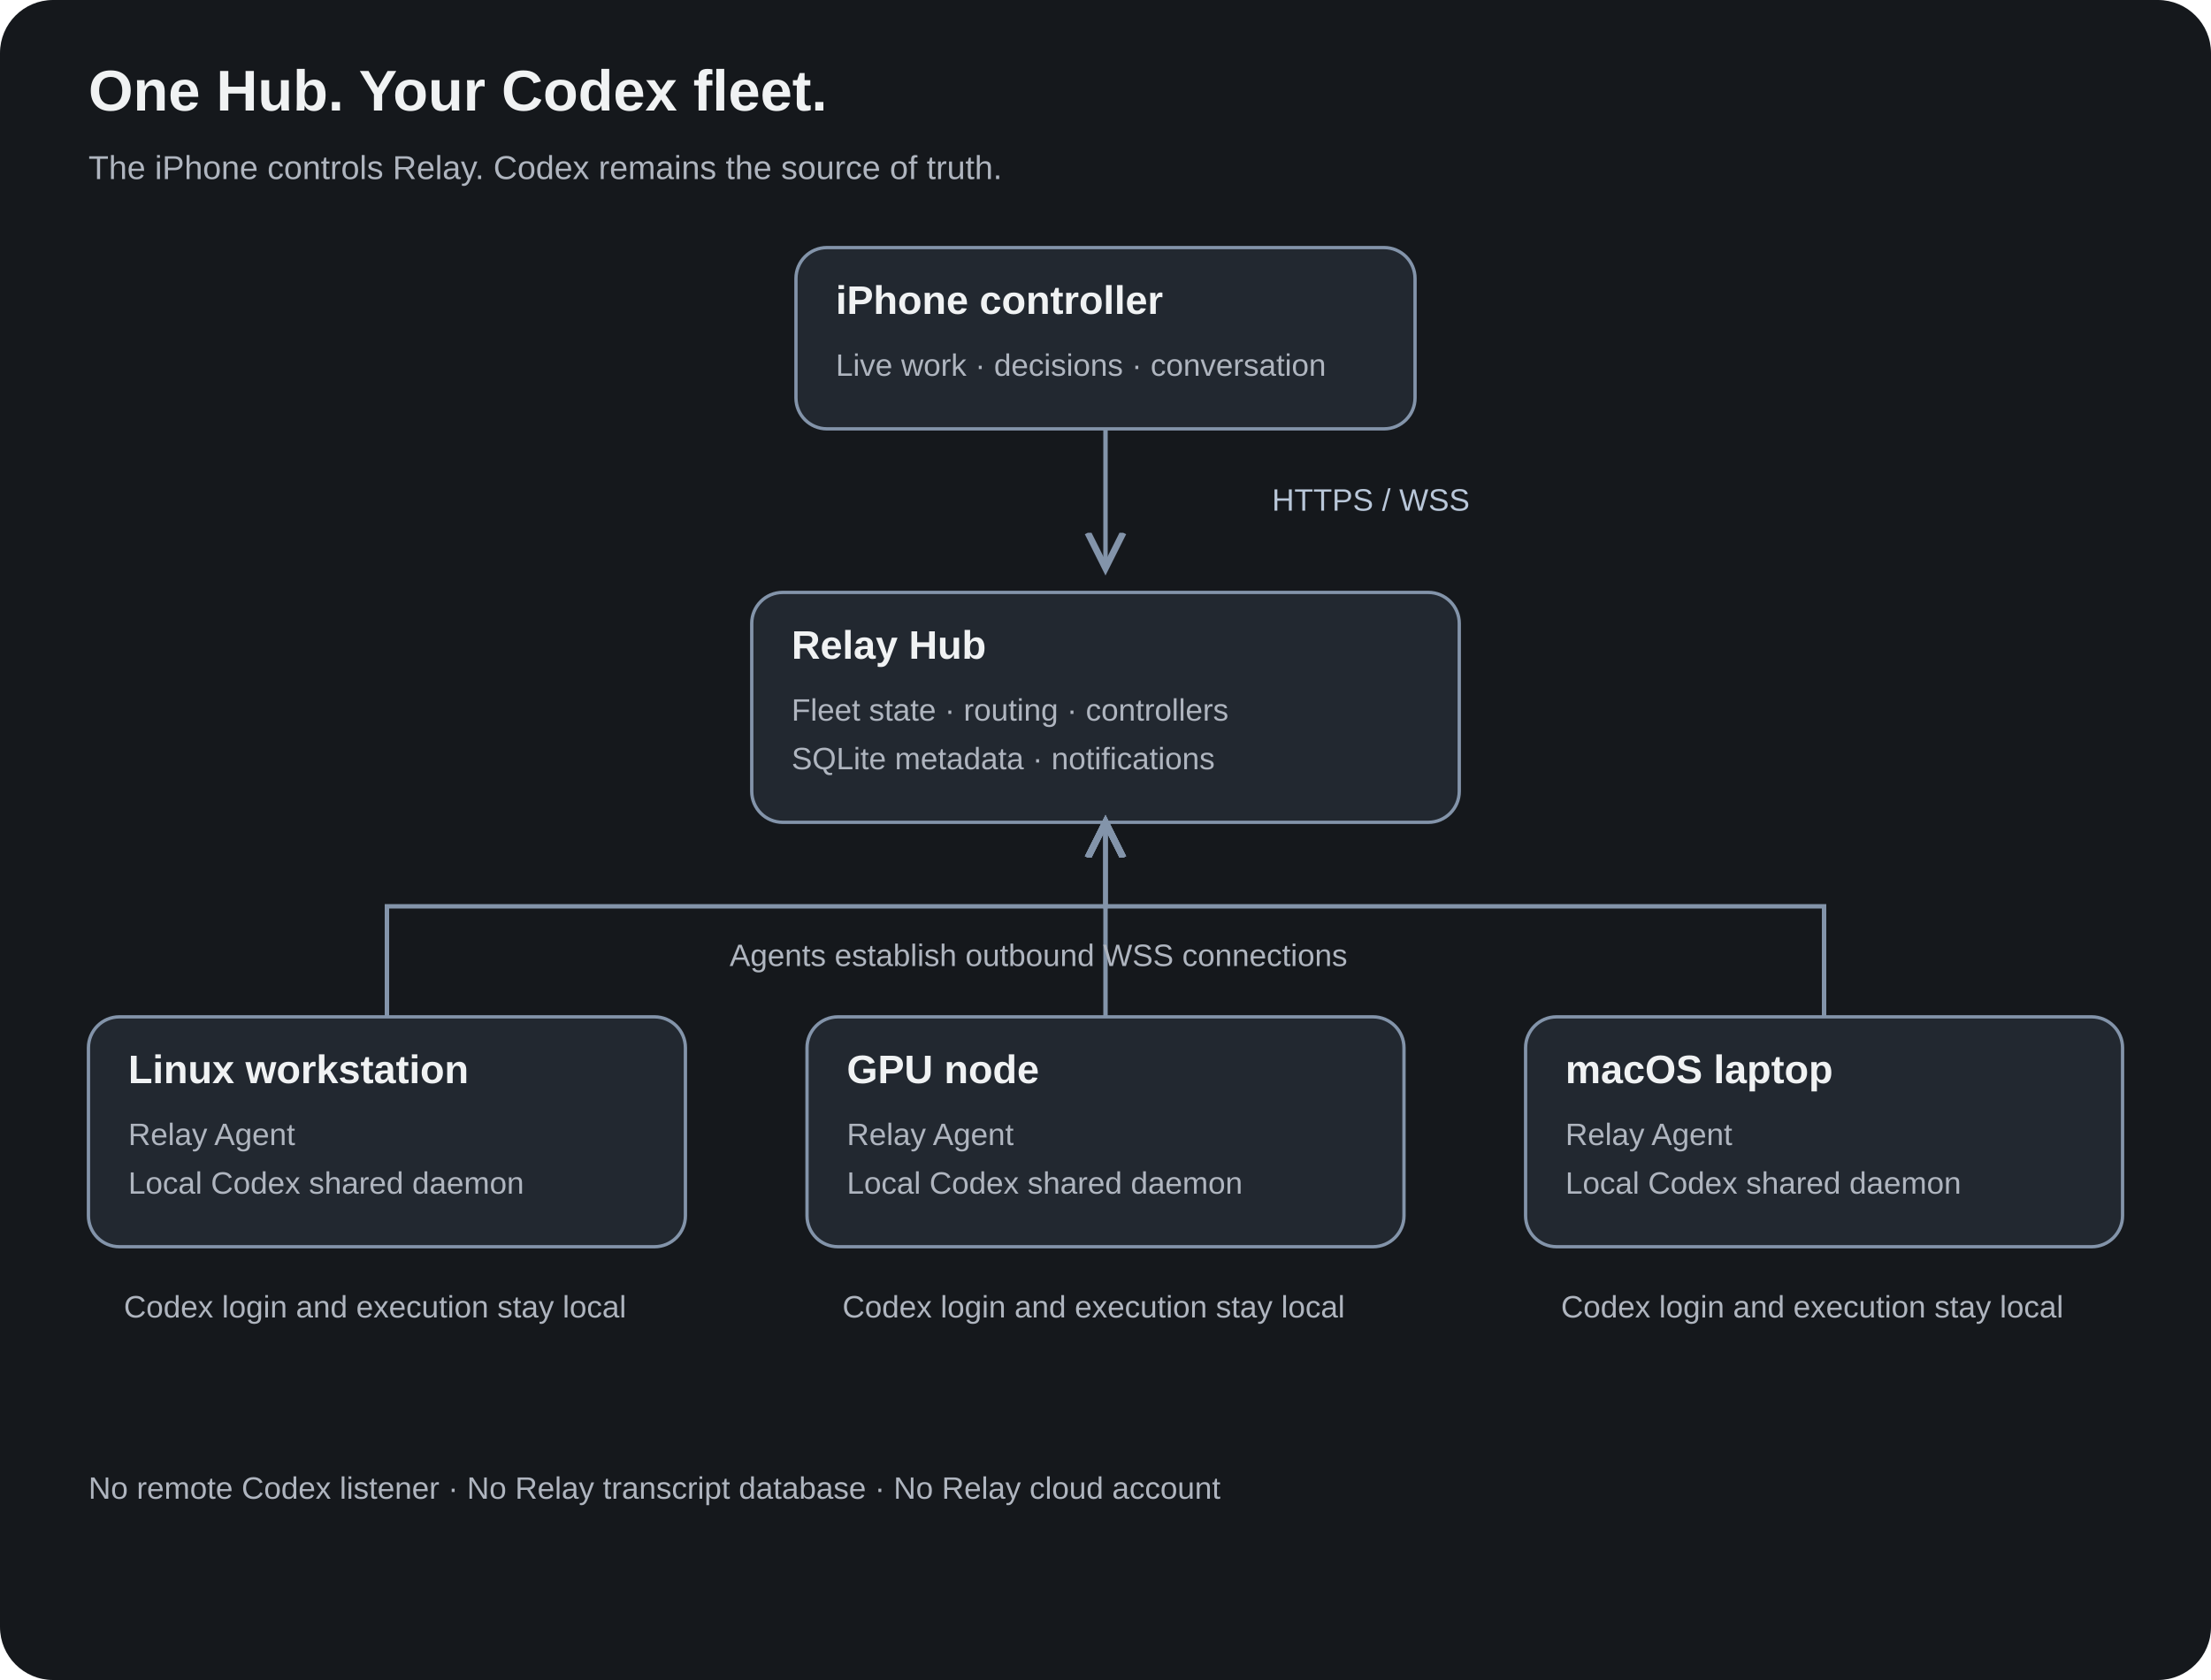
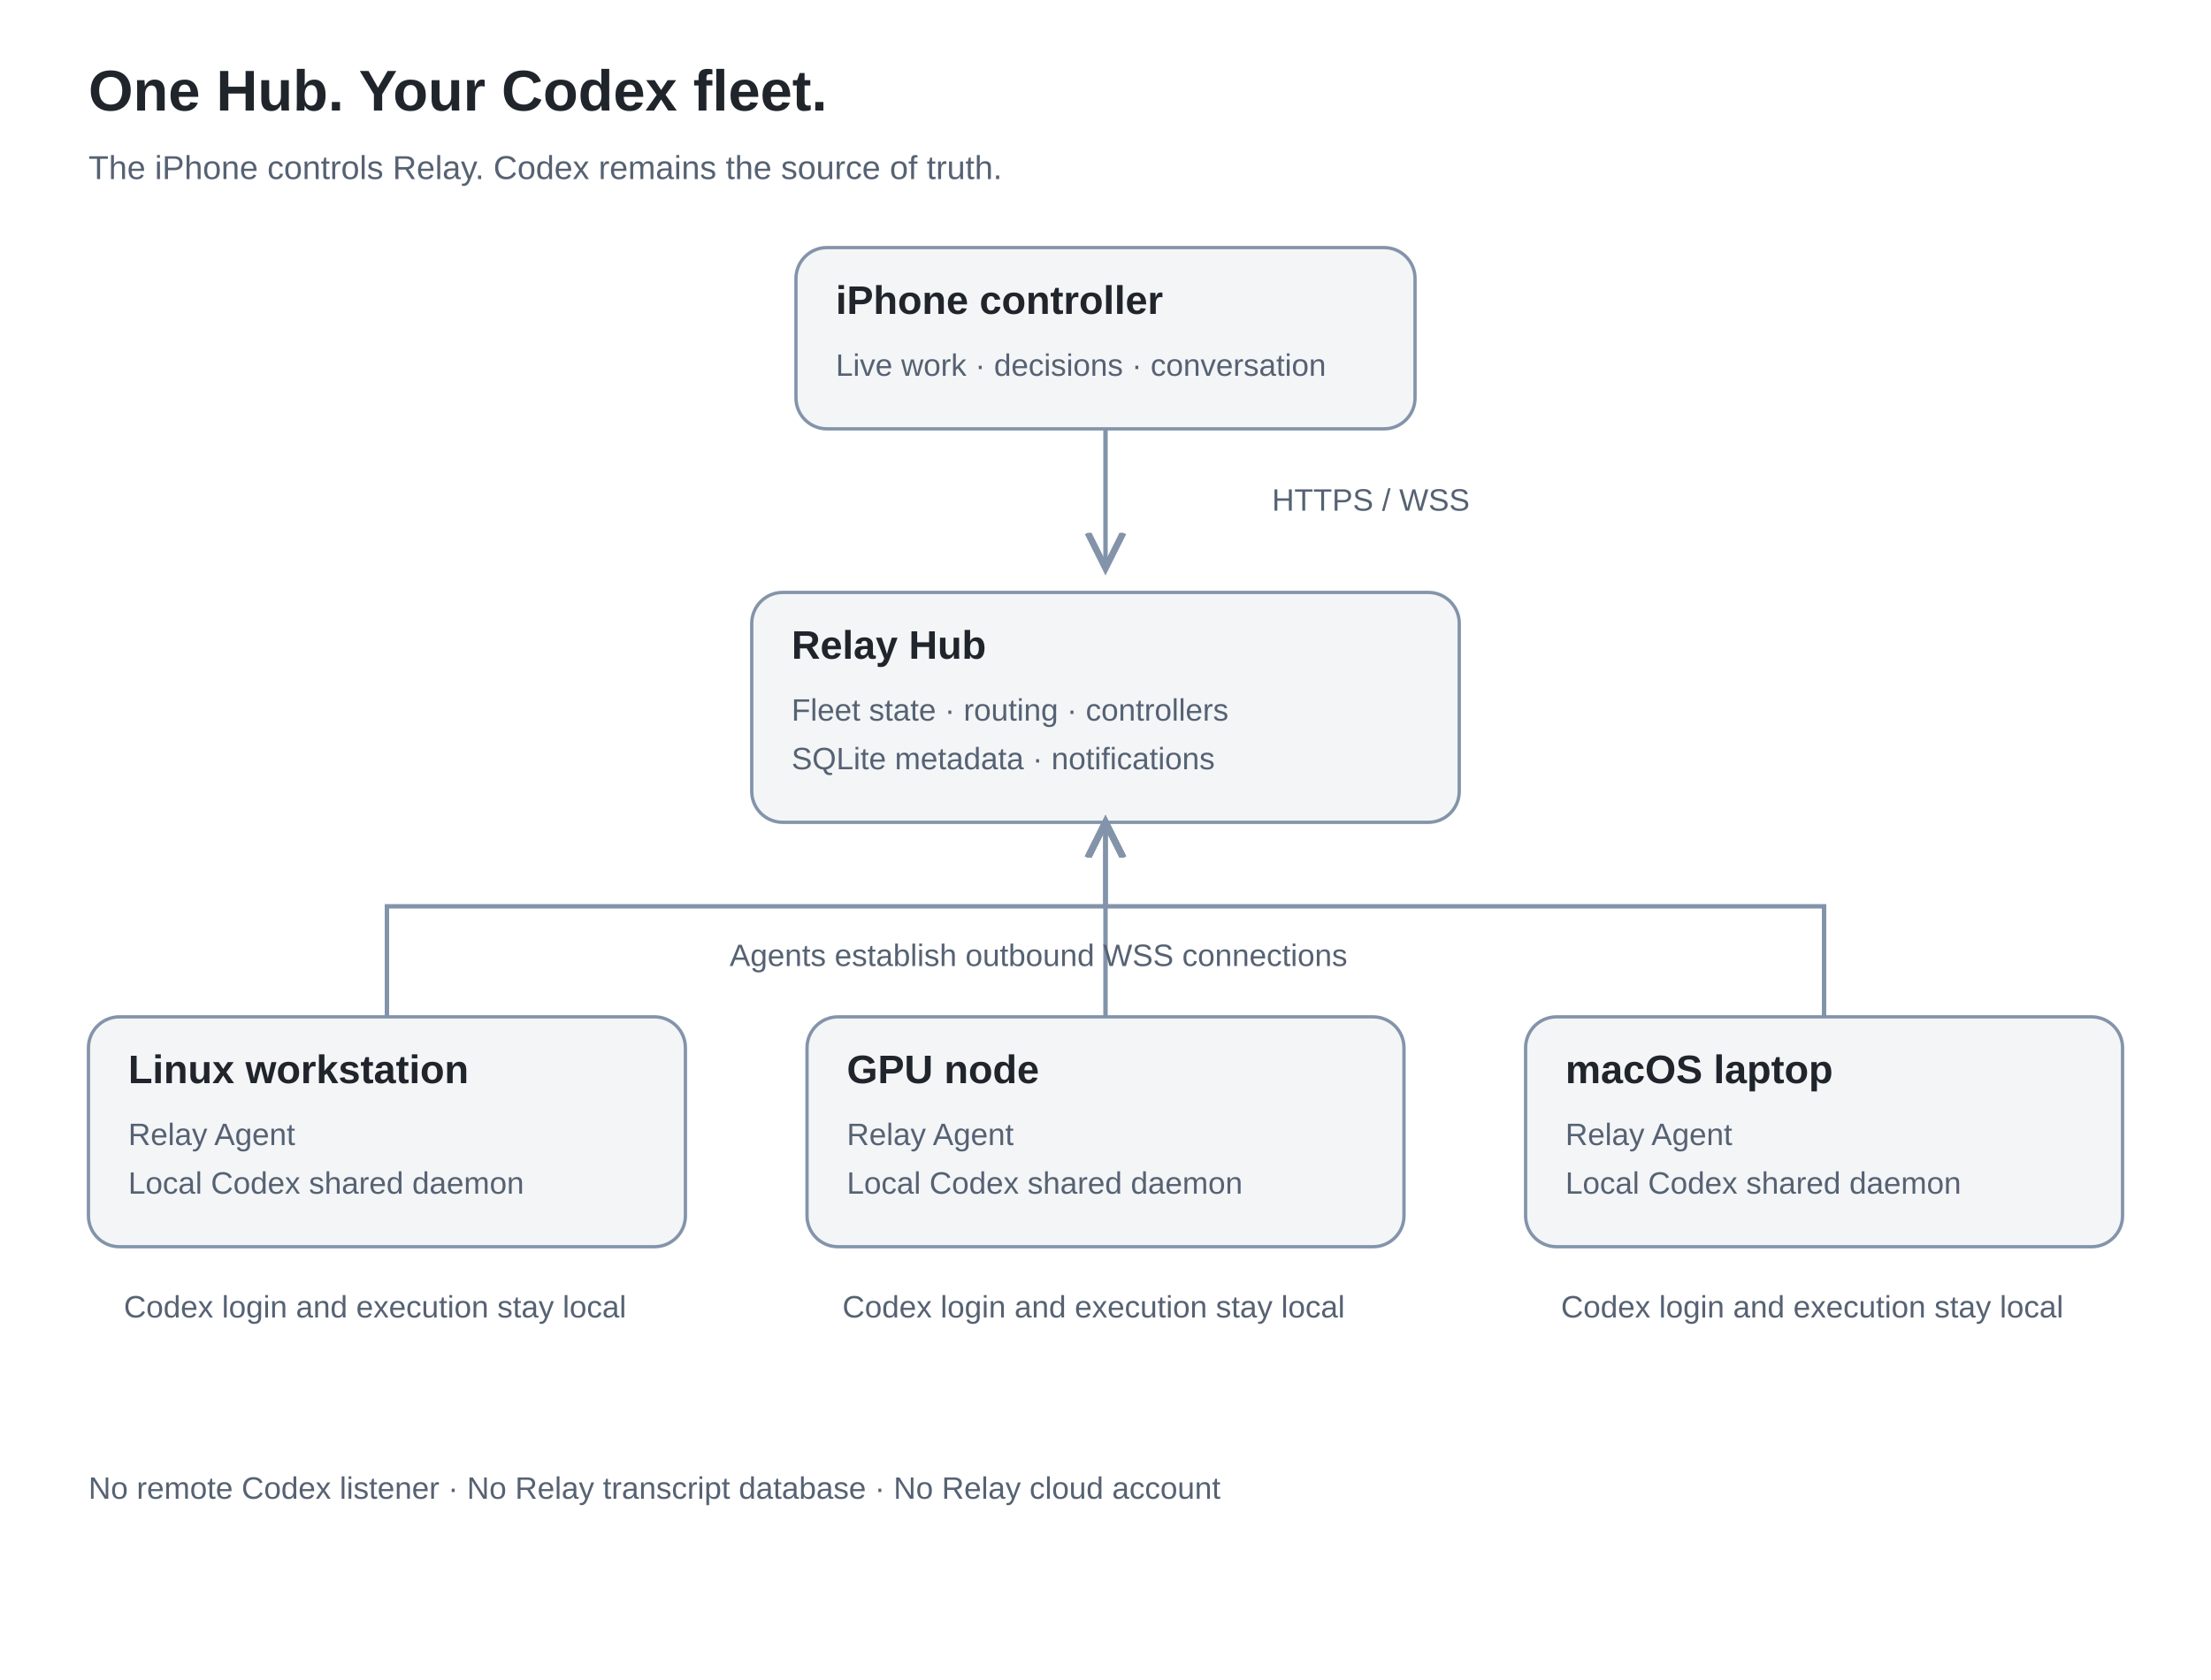
<svg xmlns="http://www.w3.org/2000/svg" width="1000" height="760" viewBox="0 0 1000 760">
  <defs>
    <marker id="arrow" markerWidth="10" markerHeight="10" refX="8" refY="5" orient="auto">
      <path d="M 0 1 L 8 5 L 0 9" fill="none" stroke="#8394aa" stroke-width="1.5" />
    </marker>
  </defs>
-   <rect width="1000" height="760" rx="24" fill="#15181c" />
+   <style>
+ .ink { fill: #20252c; } .muted { fill: #566273; } .panel { fill: #f3f5f7; }
+ @media (prefers-color-scheme: dark) { .ink { fill: #f0f2f3; } .muted { fill: #afb5bf; } .panel { fill: #222830; } }
+ </style>
  <g font-family="-apple-system,BlinkMacSystemFont,Segoe UI,Arial,sans-serif">
-     <text x="40" y="50" fill="#f0f2f3" font-size="26" font-weight="700">One Hub. Your Codex fleet.</text>
-     <text x="40" y="81" fill="#afb5bf" font-size="15">The iPhone controls Relay. Codex remains the source of truth.</text>
-     <rect x="360" y="112" width="280" height="82" rx="14" fill="#222830" stroke="#8394aa" stroke-width="1.5" />
-     <text x="378" y="142" fill="#f0f2f3" font-size="18" font-weight="600">iPhone controller</text>
-     <text x="378" y="170" fill="#afb5bf" font-size="14">Live work · decisions · conversation</text>
+     <text x="40" y="50" class="ink" font-size="26" font-weight="700">One Hub. Your Codex fleet.</text>
+     <text x="40" y="81" class="muted" font-size="15">The iPhone controls Relay. Codex remains the source of truth.</text>
+     <rect x="360" y="112" width="280" height="82" rx="14" class="panel" stroke="#8394aa" stroke-width="1.5" />
+     <text x="378" y="142" class="ink" font-size="18" font-weight="600">iPhone controller</text>
+     <text x="378" y="170" class="muted" font-size="14">Live work · decisions · conversation</text>
    <path d="M 500 194 V 257" fill="none" stroke="#8394aa" stroke-width="2" marker-end="url(#arrow)" />
-     <text x="620" y="231" fill="#b9c7d9" font-size="14" text-anchor="middle">HTTPS / WSS</text>
-     <rect x="340" y="268" width="320" height="104" rx="14" fill="#222830" stroke="#8394aa" stroke-width="1.5" />
-     <text x="358" y="298" fill="#f0f2f3" font-size="18" font-weight="600">Relay Hub</text>
-     <text x="358" y="326" fill="#afb5bf" font-size="14">Fleet state · routing · controllers</text>
-     <text x="358" y="348" fill="#afb5bf" font-size="14">SQLite metadata · notifications</text>
-     <rect x="40" y="460" width="270" height="104" rx="14" fill="#222830" stroke="#8394aa" stroke-width="1.5" />
-     <text x="58" y="490" fill="#f0f2f3" font-size="18" font-weight="600">Linux workstation</text>
-     <text x="58" y="518" fill="#afb5bf" font-size="14">Relay Agent</text>
-     <text x="58" y="540" fill="#afb5bf" font-size="14">Local Codex shared daemon</text>
+     <text x="620" y="231" class="muted" font-size="14" text-anchor="middle">HTTPS / WSS</text>
+     <rect x="340" y="268" width="320" height="104" rx="14" class="panel" stroke="#8394aa" stroke-width="1.5" />
+     <text x="358" y="298" class="ink" font-size="18" font-weight="600">Relay Hub</text>
+     <text x="358" y="326" class="muted" font-size="14">Fleet state · routing · controllers</text>
+     <text x="358" y="348" class="muted" font-size="14">SQLite metadata · notifications</text>
+     <rect x="40" y="460" width="270" height="104" rx="14" class="panel" stroke="#8394aa" stroke-width="1.5" />
+     <text x="58" y="490" class="ink" font-size="18" font-weight="600">Linux workstation</text>
+     <text x="58" y="518" class="muted" font-size="14">Relay Agent</text>
+     <text x="58" y="540" class="muted" font-size="14">Local Codex shared daemon</text>
    <path d="M 175 460 V 410 H 500 V 372" fill="none" stroke="#8394aa" stroke-width="2" marker-end="url(#arrow)" />
-     <text x="56" y="596" fill="#afb5bf" font-size="14">Codex login and execution stay local</text>
-     <rect x="365" y="460" width="270" height="104" rx="14" fill="#222830" stroke="#8394aa" stroke-width="1.5" />
-     <text x="383" y="490" fill="#f0f2f3" font-size="18" font-weight="600">GPU node</text>
-     <text x="383" y="518" fill="#afb5bf" font-size="14">Relay Agent</text>
-     <text x="383" y="540" fill="#afb5bf" font-size="14">Local Codex shared daemon</text>
+     <text x="56" y="596" class="muted" font-size="14">Codex login and execution stay local</text>
+     <rect x="365" y="460" width="270" height="104" rx="14" class="panel" stroke="#8394aa" stroke-width="1.5" />
+     <text x="383" y="490" class="ink" font-size="18" font-weight="600">GPU node</text>
+     <text x="383" y="518" class="muted" font-size="14">Relay Agent</text>
+     <text x="383" y="540" class="muted" font-size="14">Local Codex shared daemon</text>
    <path d="M 500 460 V 410 H 500 V 372" fill="none" stroke="#8394aa" stroke-width="2" marker-end="url(#arrow)" />
-     <text x="381" y="596" fill="#afb5bf" font-size="14">Codex login and execution stay local</text>
-     <rect x="690" y="460" width="270" height="104" rx="14" fill="#222830" stroke="#8394aa" stroke-width="1.5" />
-     <text x="708" y="490" fill="#f0f2f3" font-size="18" font-weight="600">macOS laptop</text>
-     <text x="708" y="518" fill="#afb5bf" font-size="14">Relay Agent</text>
-     <text x="708" y="540" fill="#afb5bf" font-size="14">Local Codex shared daemon</text>
+     <text x="381" y="596" class="muted" font-size="14">Codex login and execution stay local</text>
+     <rect x="690" y="460" width="270" height="104" rx="14" class="panel" stroke="#8394aa" stroke-width="1.5" />
+     <text x="708" y="490" class="ink" font-size="18" font-weight="600">macOS laptop</text>
+     <text x="708" y="518" class="muted" font-size="14">Relay Agent</text>
+     <text x="708" y="540" class="muted" font-size="14">Local Codex shared daemon</text>
    <path d="M 825 460 V 410 H 500 V 372" fill="none" stroke="#8394aa" stroke-width="2" marker-end="url(#arrow)" />
-     <text x="706" y="596" fill="#afb5bf" font-size="14">Codex login and execution stay local</text>
-     <text x="330" y="437" fill="#afb5bf" font-size="14">Agents establish outbound WSS connections</text>
-     <text x="40" y="678" fill="#afb5bf" font-size="14">No remote Codex listener · No Relay transcript database · No Relay cloud account</text>
+     <text x="706" y="596" class="muted" font-size="14">Codex login and execution stay local</text>
+     <text x="330" y="437" class="muted" font-size="14">Agents establish outbound WSS connections</text>
+     <text x="40" y="678" class="muted" font-size="14">No remote Codex listener · No Relay transcript database · No Relay cloud account</text>
  </g>
</svg>
